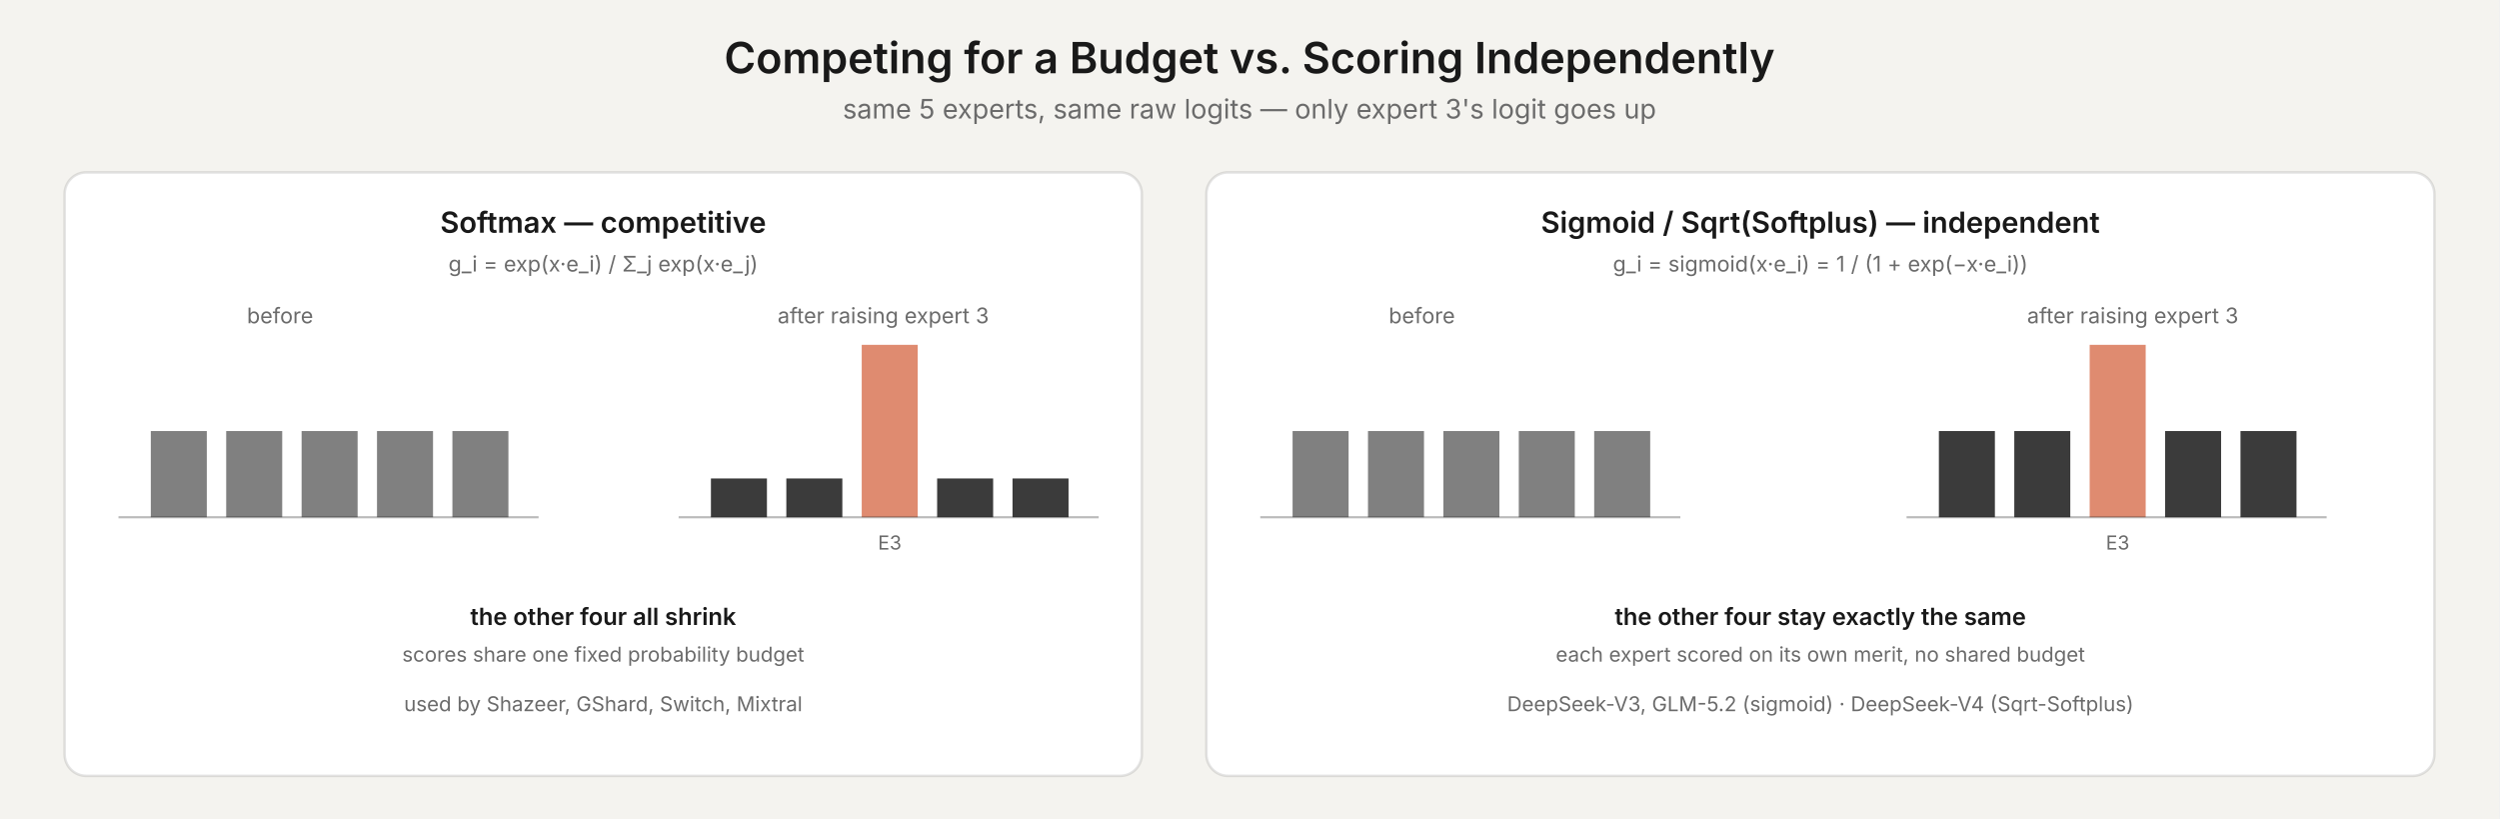
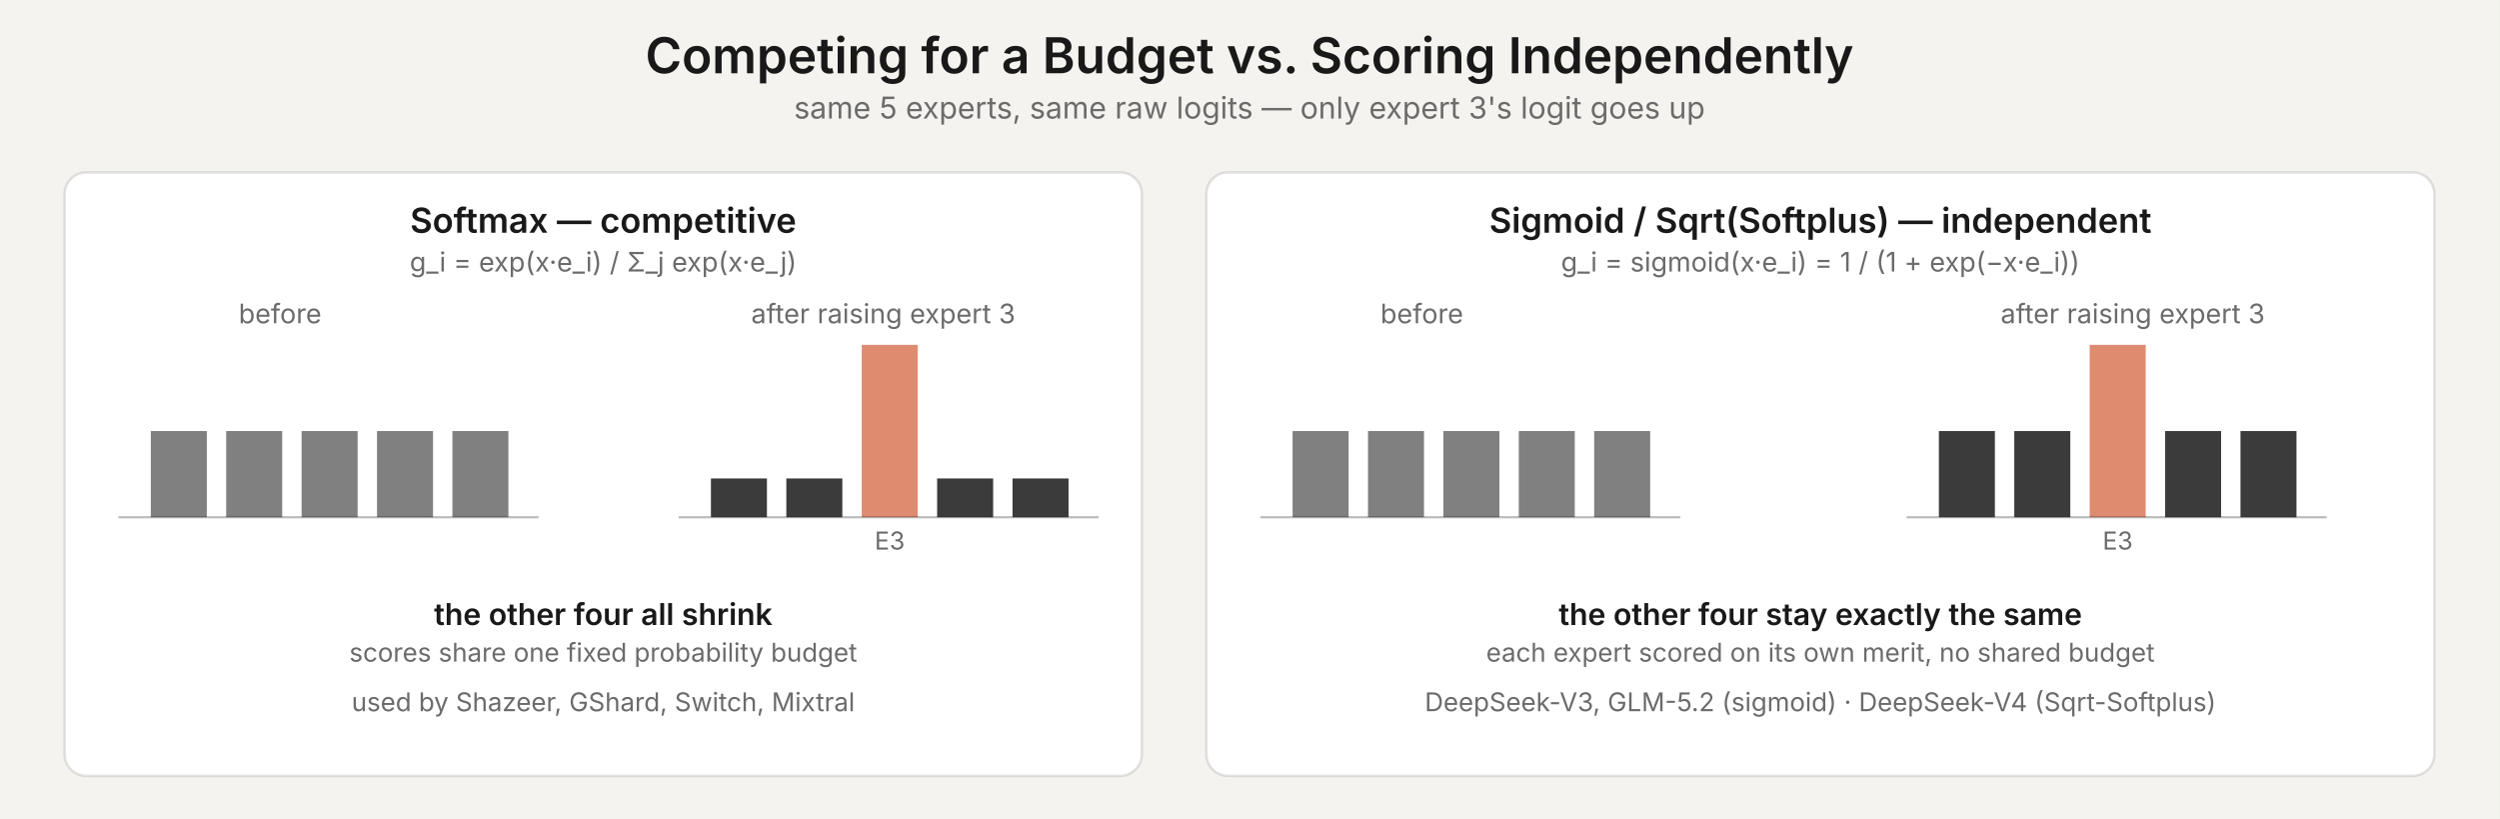
<svg xmlns="http://www.w3.org/2000/svg" viewBox="0 0 1160 380" font-family="Inter, -apple-system, sans-serif">
  <rect x="0" y="0" width="1160" height="380" fill="#F4F3EF" />
-   <text x="580" y="34" text-anchor="middle" font-size="20" font-weight="600" fill="#191919">Competing for a Budget vs. Scoring Independently</text>
-   <text x="580" y="55" text-anchor="middle" font-size="12.5" fill="#6B6B6B">same 5 experts, same raw logits — only expert 3's logit goes up</text>
+   <text x="580" y="34" text-anchor="middle" font-size="23" font-weight="600" fill="#191919">Competing for a Budget vs. Scoring Independently</text>
+   <text x="580" y="55" text-anchor="middle" font-size="14" fill="#6B6B6B">same 5 experts, same raw logits — only expert 3's logit goes up</text>
  <g>
    <rect x="30" y="80" width="500" height="280" rx="10" fill="#FFFFFF" stroke="#191919" stroke-opacity="0.12" stroke-width="1.2" />
-     <text x="280" y="108" text-anchor="middle" font-size="13.5" font-weight="600" fill="#191919">Softmax — competitive</text>
-     <text x="280" y="126" text-anchor="middle" font-size="10" fill="#6B6B6B">g_i = exp(x·e_i) / Σ_j exp(x·e_j)</text>
-     <text x="130" y="150" text-anchor="middle" font-size="10" fill="#6B6B6B">before</text>
+     <text x="280" y="108" text-anchor="middle" font-size="16" font-weight="600" fill="#191919">Softmax — competitive</text>
+     <text x="280" y="126" text-anchor="middle" font-size="12.5" fill="#6B6B6B">g_i = exp(x·e_i) / Σ_j exp(x·e_j)</text>
+     <text x="130" y="150" text-anchor="middle" font-size="12.5" fill="#6B6B6B">before</text>
    <g fill="#191919" fill-opacity="0.55">
      <rect x="70" y="200" width="26" height="40" />
      <rect x="105" y="200" width="26" height="40" />
      <rect x="140" y="200" width="26" height="40" />
      <rect x="175" y="200" width="26" height="40" />
      <rect x="210" y="200" width="26" height="40" />
    </g>
    <line x1="55" y1="240" x2="250" y2="240" stroke="#191919" stroke-opacity="0.3" stroke-width="1" />
-     <text x="410" y="150" text-anchor="middle" font-size="10" fill="#6B6B6B">after raising expert 3</text>
+     <text x="410" y="150" text-anchor="middle" font-size="12.5" fill="#6B6B6B">after raising expert 3</text>
    <g fill-opacity="0.85">
      <rect x="330" y="222" width="26" height="18" fill="#191919" />
      <rect x="365" y="222" width="26" height="18" fill="#191919" />
      <rect x="400" y="160" width="26" height="80" fill="#D97757" />
      <rect x="435" y="222" width="26" height="18" fill="#191919" />
      <rect x="470" y="222" width="26" height="18" fill="#191919" />
    </g>
    <line x1="315" y1="240" x2="510" y2="240" stroke="#191919" stroke-opacity="0.3" stroke-width="1" />
-     <text x="413" y="255" text-anchor="middle" font-size="9" fill="#6B6B6B">E3</text>
-     <text x="280" y="290" text-anchor="middle" font-size="11" font-weight="600" fill="#191919">the other four all shrink</text>
-     <text x="280" y="307" text-anchor="middle" font-size="9.5" fill="#6B6B6B">scores share one fixed probability budget</text>
-     <text x="280" y="330" text-anchor="middle" font-size="9.5" fill="#6B6B6B">used by Shazeer, GShard, Switch, Mixtral</text>
+     <text x="413" y="255" text-anchor="middle" font-size="11.5" fill="#6B6B6B">E3</text>
+     <text x="280" y="290" text-anchor="middle" font-size="14" font-weight="600" fill="#191919">the other four all shrink</text>
+     <text x="280" y="307" text-anchor="middle" font-size="12" fill="#6B6B6B">scores share one fixed probability budget</text>
+     <text x="280" y="330" text-anchor="middle" font-size="12" fill="#6B6B6B">used by Shazeer, GShard, Switch, Mixtral</text>
  </g>
  <g>
    <rect x="560" y="80" width="570" height="280" rx="10" fill="#FFFFFF" stroke="#191919" stroke-opacity="0.12" stroke-width="1.2" />
-     <text x="845" y="108" text-anchor="middle" font-size="13.5" font-weight="600" fill="#191919">Sigmoid / Sqrt(Softplus) — independent</text>
-     <text x="845" y="126" text-anchor="middle" font-size="10" fill="#6B6B6B">g_i = sigmoid(x·e_i) = 1 / (1 + exp(−x·e_i))</text>
-     <text x="660" y="150" text-anchor="middle" font-size="10" fill="#6B6B6B">before</text>
+     <text x="845" y="108" text-anchor="middle" font-size="16" font-weight="600" fill="#191919">Sigmoid / Sqrt(Softplus) — independent</text>
+     <text x="845" y="126" text-anchor="middle" font-size="12.5" fill="#6B6B6B">g_i = sigmoid(x·e_i) = 1 / (1 + exp(−x·e_i))</text>
+     <text x="660" y="150" text-anchor="middle" font-size="12.5" fill="#6B6B6B">before</text>
    <g fill="#191919" fill-opacity="0.55">
      <rect x="600" y="200" width="26" height="40" />
      <rect x="635" y="200" width="26" height="40" />
      <rect x="670" y="200" width="26" height="40" />
      <rect x="705" y="200" width="26" height="40" />
      <rect x="740" y="200" width="26" height="40" />
    </g>
    <line x1="585" y1="240" x2="780" y2="240" stroke="#191919" stroke-opacity="0.3" stroke-width="1" />
-     <text x="990" y="150" text-anchor="middle" font-size="10" fill="#6B6B6B">after raising expert 3</text>
+     <text x="990" y="150" text-anchor="middle" font-size="12.5" fill="#6B6B6B">after raising expert 3</text>
    <g fill-opacity="0.85">
      <rect x="900" y="200" width="26" height="40" fill="#191919" />
      <rect x="935" y="200" width="26" height="40" fill="#191919" />
      <rect x="970" y="160" width="26" height="80" fill="#D97757" />
      <rect x="1005" y="200" width="26" height="40" fill="#191919" />
      <rect x="1040" y="200" width="26" height="40" fill="#191919" />
    </g>
    <line x1="885" y1="240" x2="1080" y2="240" stroke="#191919" stroke-opacity="0.3" stroke-width="1" />
-     <text x="983" y="255" text-anchor="middle" font-size="9" fill="#6B6B6B">E3</text>
-     <text x="845" y="290" text-anchor="middle" font-size="11" font-weight="600" fill="#191919">the other four stay exactly the same</text>
-     <text x="845" y="307" text-anchor="middle" font-size="9.5" fill="#6B6B6B">each expert scored on its own merit, no shared budget</text>
-     <text x="845" y="330" text-anchor="middle" font-size="9.5" fill="#6B6B6B">DeepSeek-V3, GLM-5.2 (sigmoid) · DeepSeek-V4 (Sqrt-Softplus)</text>
+     <text x="983" y="255" text-anchor="middle" font-size="11.5" fill="#6B6B6B">E3</text>
+     <text x="845" y="290" text-anchor="middle" font-size="14" font-weight="600" fill="#191919">the other four stay exactly the same</text>
+     <text x="845" y="307" text-anchor="middle" font-size="12" fill="#6B6B6B">each expert scored on its own merit, no shared budget</text>
+     <text x="845" y="330" text-anchor="middle" font-size="12" fill="#6B6B6B">DeepSeek-V3, GLM-5.2 (sigmoid) · DeepSeek-V4 (Sqrt-Softplus)</text>
  </g>
</svg>
